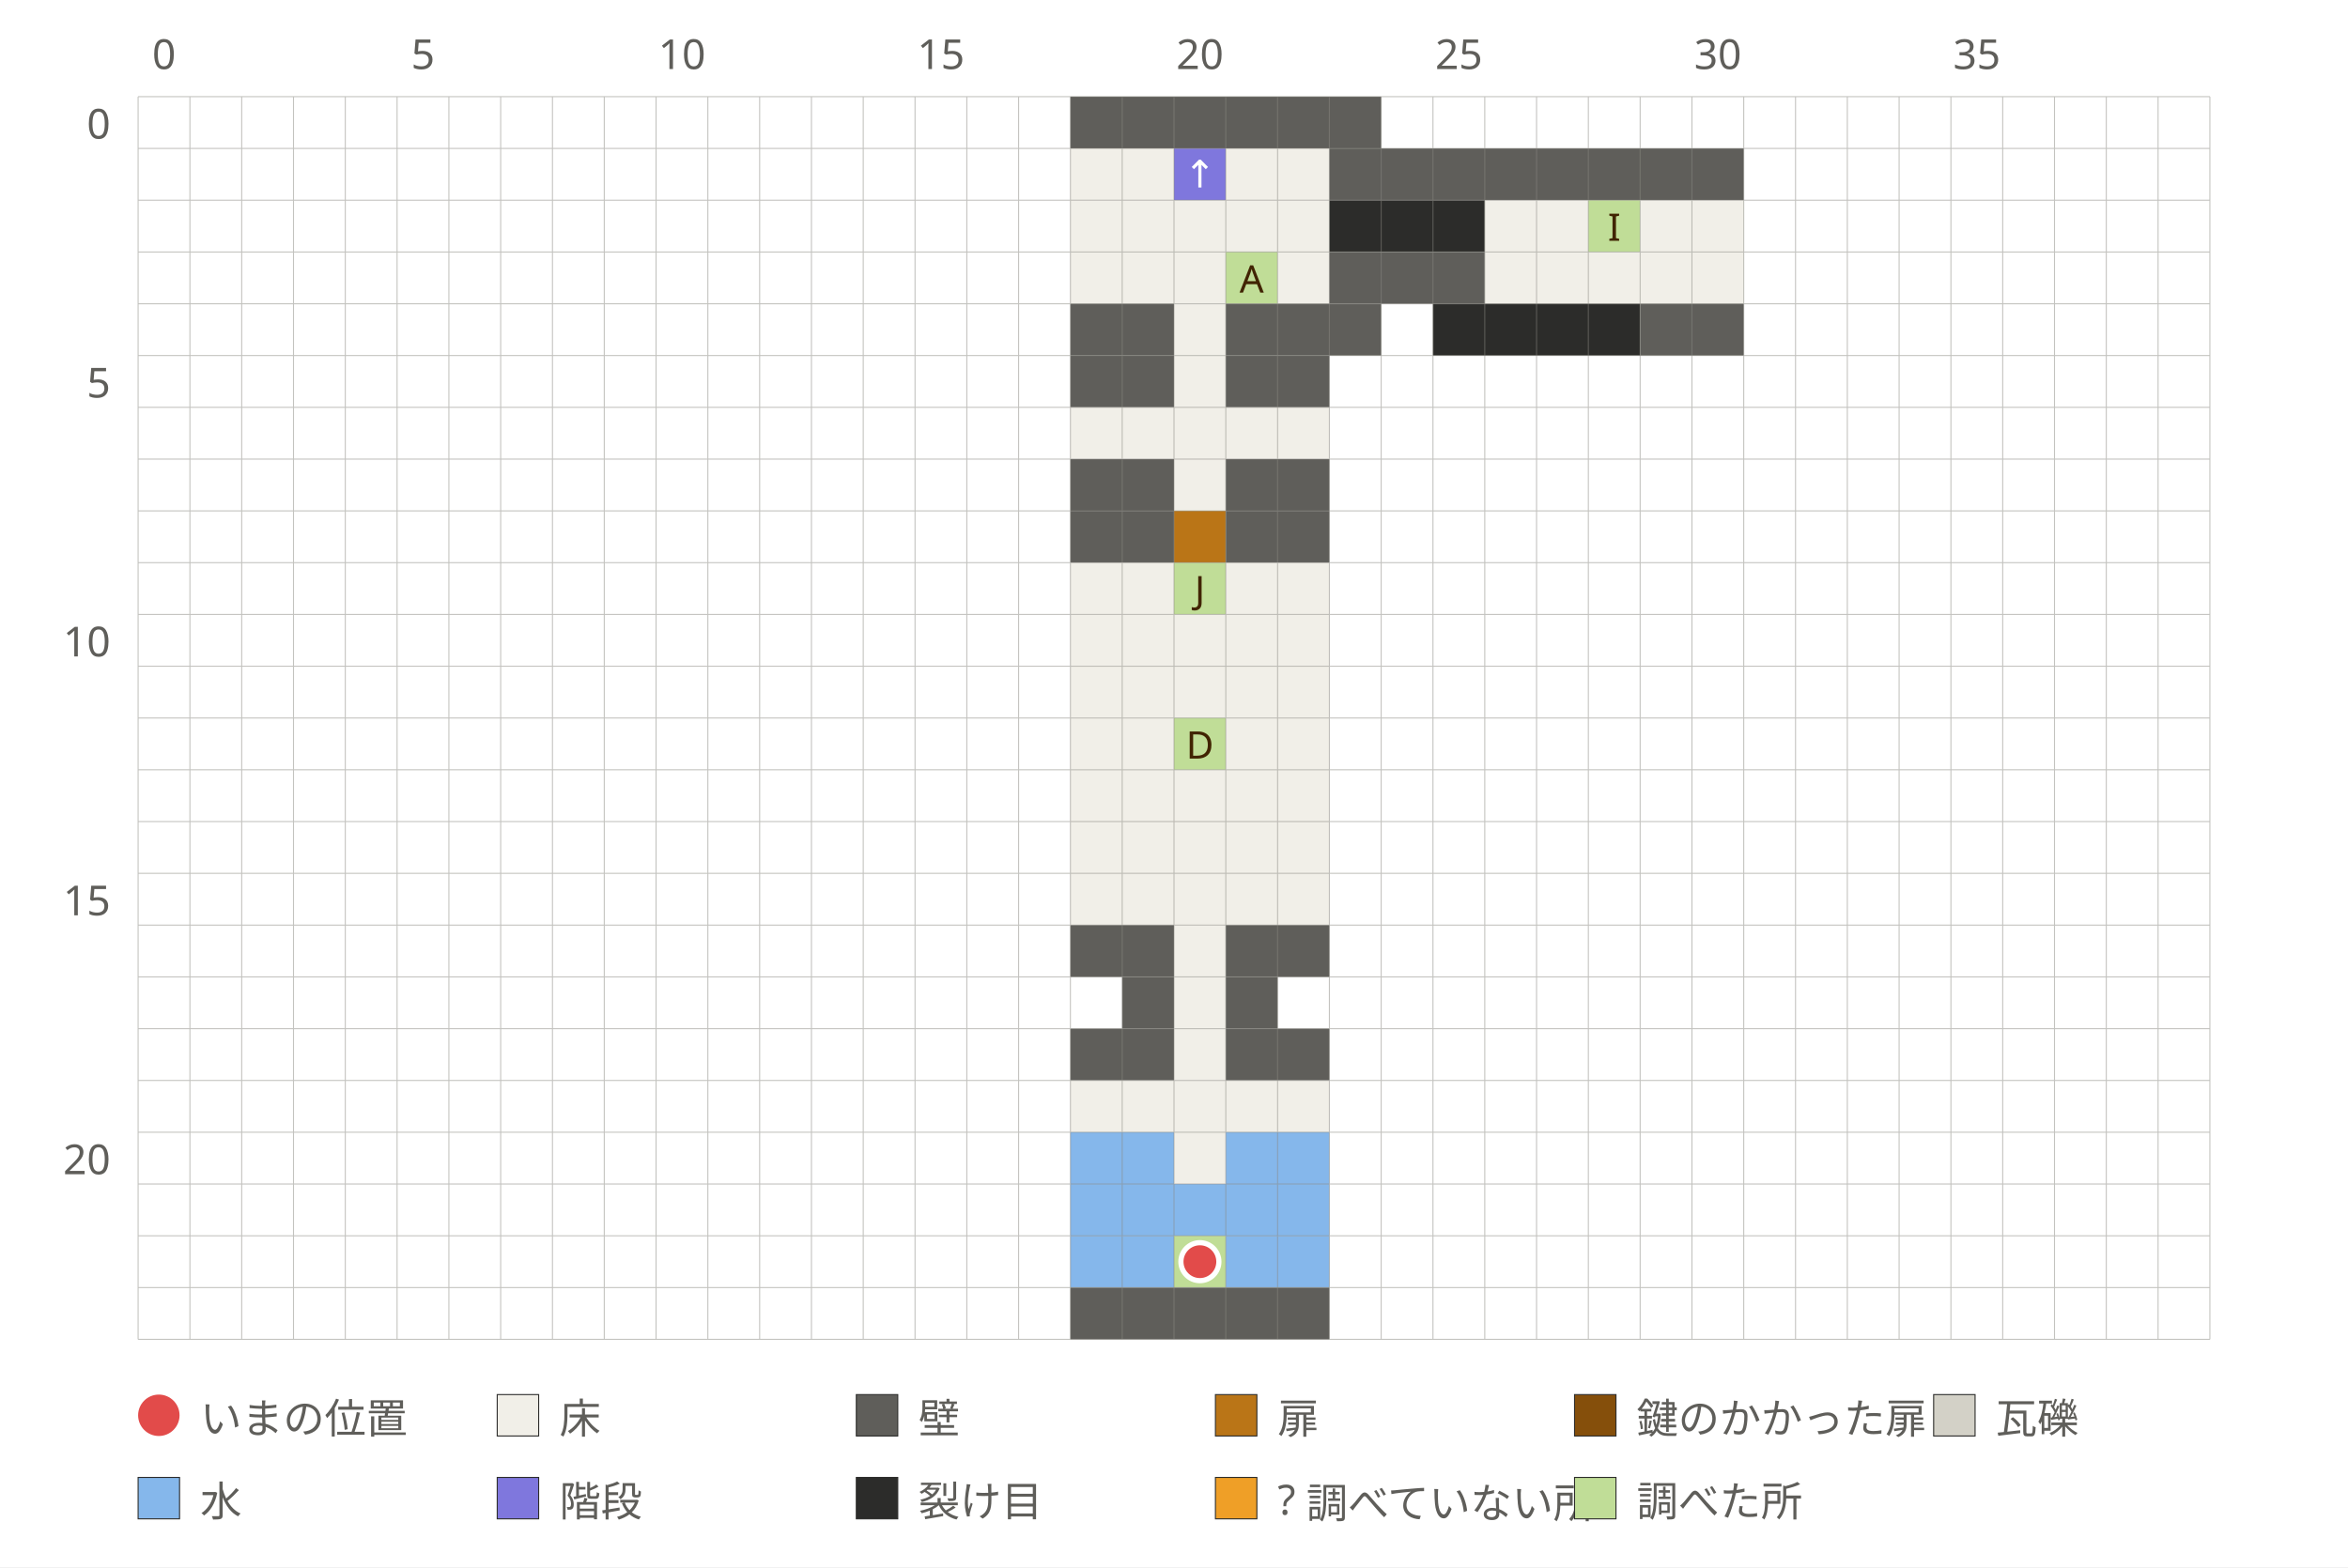
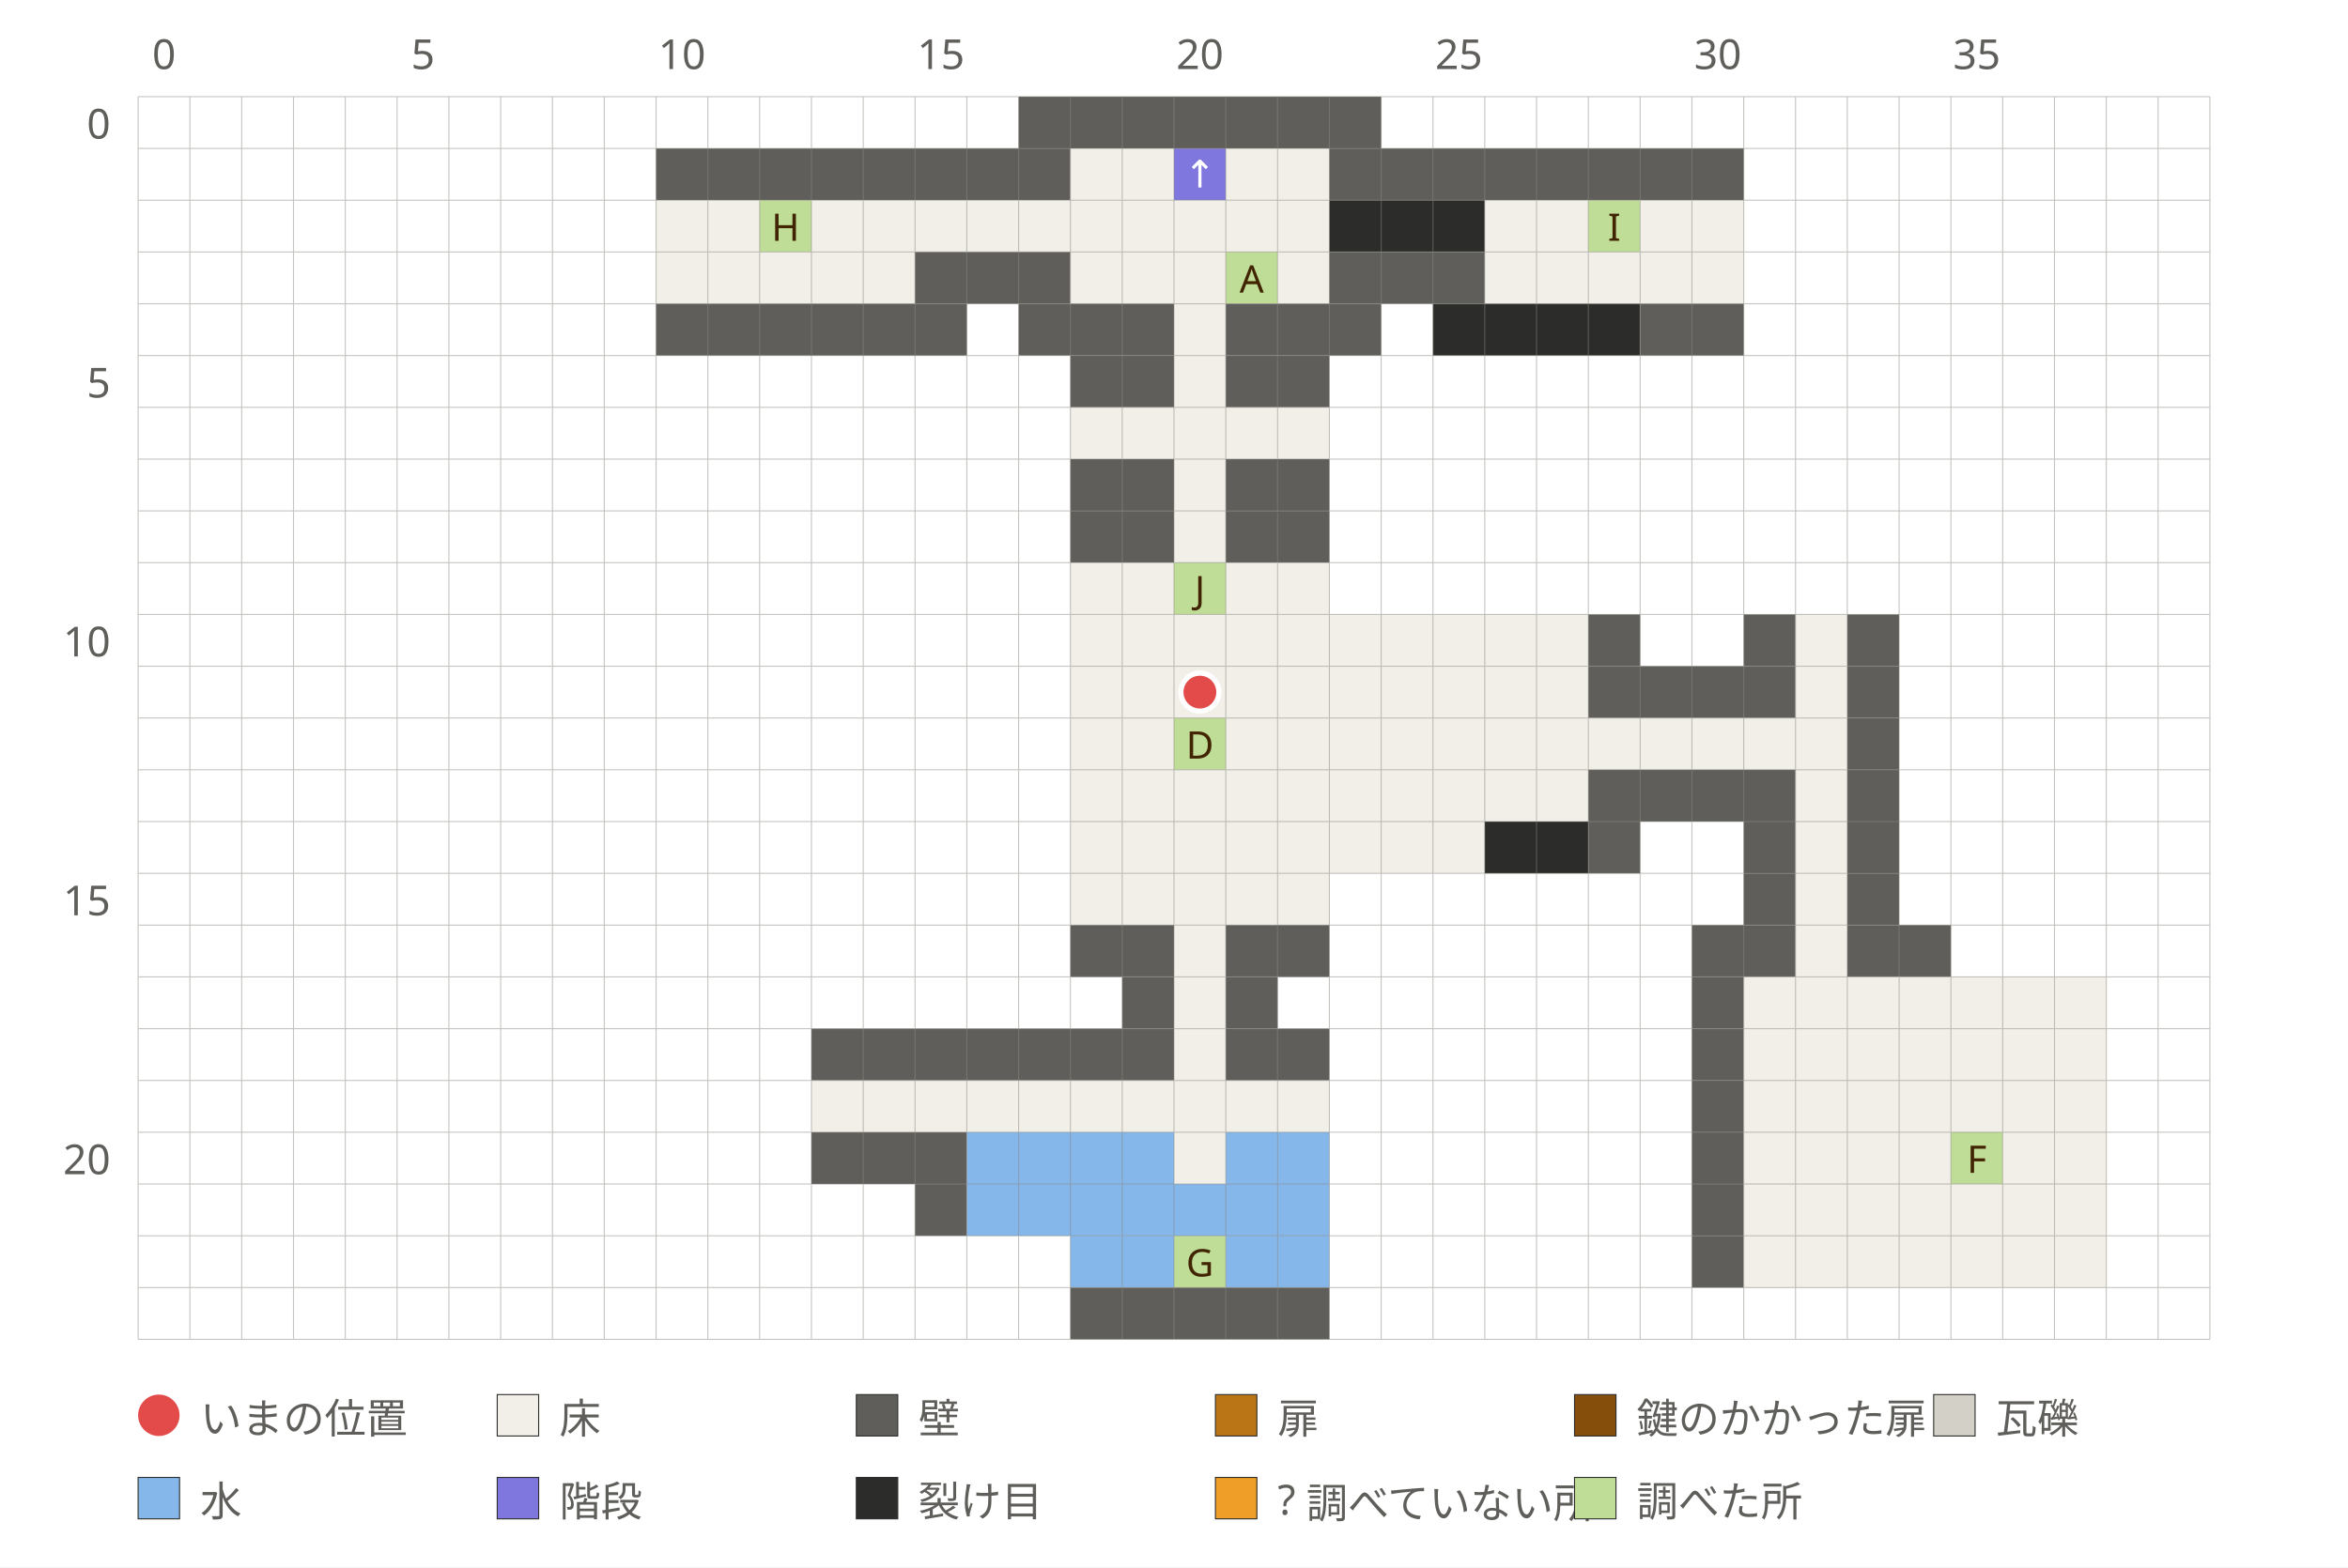
<svg xmlns="http://www.w3.org/2000/svg" width="680" height="454" viewBox="0 0 680 454" role="img">
  <style>text{font-family:sans-serif}.ts{font-size:12px;fill:#5F5E5A}.th{font-size:14px;font-weight:500}</style>
  <rect x="0" y="0" width="680" height="454" fill="#FFFFFF" />
  <text class="ts" x="47.5" y="20" text-anchor="middle">0</text>
  <text class="ts" x="122.5" y="20" text-anchor="middle">5</text>
  <text class="ts" x="197.5" y="20" text-anchor="middle">10</text>
  <text class="ts" x="272.5" y="20" text-anchor="middle">15</text>
  <text class="ts" x="347.5" y="20" text-anchor="middle">20</text>
  <text class="ts" x="422.5" y="20" text-anchor="middle">25</text>
  <text class="ts" x="497.5" y="20" text-anchor="middle">30</text>
  <text class="ts" x="572.5" y="20" text-anchor="middle">35</text>
  <text class="ts" x="32" y="35.5" text-anchor="end" dominant-baseline="central">0</text>
  <text class="ts" x="32" y="110.5" text-anchor="end" dominant-baseline="central">5</text>
  <text class="ts" x="32" y="185.5" text-anchor="end" dominant-baseline="central">10</text>
  <text class="ts" x="32" y="260.5" text-anchor="end" dominant-baseline="central">15</text>
  <text class="ts" x="32" y="335.5" text-anchor="end" dominant-baseline="central">20</text>
-   <rect x="310" y="28" width="90" height="15" fill="#5F5E5A" />
+   <rect x="295" y="28" width="105" height="15" fill="#5F5E5A" />
+   <rect x="190" y="43" width="120" height="15" fill="#5F5E5A" />
  <rect x="310" y="43" width="30" height="15" fill="#F1EFE8" />
  <rect x="340" y="43" width="15" height="15" fill="#7F77DD" />
  <rect x="355" y="43" width="30" height="15" fill="#F1EFE8" />
  <rect x="385" y="43" width="120" height="15" fill="#5F5E5A" />
-   <rect x="310" y="58" width="75" height="15" fill="#F1EFE8" />
+   <rect x="190" y="58" width="30" height="15" fill="#F1EFE8" />
+   <rect x="220" y="58" width="15" height="15" fill="#C0DD97" />
+   <rect x="235" y="58" width="150" height="15" fill="#F1EFE8" />
  <rect x="385" y="58" width="45" height="15" fill="#2C2C2A" />
  <rect x="430" y="58" width="30" height="15" fill="#F1EFE8" />
  <rect x="460" y="58" width="15" height="15" fill="#C0DD97" />
  <rect x="475" y="58" width="30" height="15" fill="#F1EFE8" />
+   <rect x="190" y="73" width="75" height="15" fill="#F1EFE8" />
+   <rect x="265" y="73" width="45" height="15" fill="#5F5E5A" />
  <rect x="310" y="73" width="45" height="15" fill="#F1EFE8" />
  <rect x="355" y="73" width="15" height="15" fill="#C0DD97" />
  <rect x="370" y="73" width="15" height="15" fill="#F1EFE8" />
  <rect x="385" y="73" width="45" height="15" fill="#5F5E5A" />
  <rect x="430" y="73" width="75" height="15" fill="#F1EFE8" />
-   <rect x="310" y="88" width="30" height="15" fill="#5F5E5A" />
+   <rect x="190" y="88" width="90" height="15" fill="#5F5E5A" />
+   <rect x="295" y="88" width="45" height="15" fill="#5F5E5A" />
  <rect x="340" y="88" width="15" height="15" fill="#F1EFE8" />
  <rect x="355" y="88" width="45" height="15" fill="#5F5E5A" />
  <rect x="415" y="88" width="60" height="15" fill="#2C2C2A" />
  <rect x="475" y="88" width="30" height="15" fill="#5F5E5A" />
  <rect x="310" y="103" width="30" height="15" fill="#5F5E5A" />
  <rect x="340" y="103" width="15" height="15" fill="#F1EFE8" />
  <rect x="355" y="103" width="30" height="15" fill="#5F5E5A" />
  <rect x="310" y="118" width="75" height="15" fill="#F1EFE8" />
  <rect x="310" y="133" width="30" height="15" fill="#5F5E5A" />
  <rect x="340" y="133" width="15" height="15" fill="#F1EFE8" />
  <rect x="355" y="133" width="30" height="15" fill="#5F5E5A" />
  <rect x="310" y="148" width="30" height="15" fill="#5F5E5A" />
-   <rect x="340" y="148" width="15" height="15" fill="#BA7517" />
+   <rect x="340" y="148" width="15" height="15" fill="#F1EFE8" />
  <rect x="355" y="148" width="30" height="15" fill="#5F5E5A" />
  <rect x="310" y="163" width="30" height="15" fill="#F1EFE8" />
  <rect x="340" y="163" width="15" height="15" fill="#C0DD97" />
  <rect x="355" y="163" width="30" height="15" fill="#F1EFE8" />
-   <rect x="310" y="178" width="75" height="15" fill="#F1EFE8" />
-   <rect x="310" y="193" width="75" height="15" fill="#F1EFE8" />
+   <rect x="310" y="178" width="150" height="15" fill="#F1EFE8" />
+   <rect x="460" y="178" width="15" height="15" fill="#5F5E5A" />
+   <rect x="505" y="178" width="15" height="15" fill="#5F5E5A" />
+   <rect x="520" y="178" width="15" height="15" fill="#F1EFE8" />
+   <rect x="535" y="178" width="15" height="15" fill="#5F5E5A" />
+   <rect x="310" y="193" width="150" height="15" fill="#F1EFE8" />
+   <rect x="460" y="193" width="60" height="15" fill="#5F5E5A" />
+   <rect x="520" y="193" width="15" height="15" fill="#F1EFE8" />
+   <rect x="535" y="193" width="15" height="15" fill="#5F5E5A" />
  <rect x="310" y="208" width="30" height="15" fill="#F1EFE8" />
  <rect x="340" y="208" width="15" height="15" fill="#C0DD97" />
-   <rect x="355" y="208" width="30" height="15" fill="#F1EFE8" />
-   <rect x="310" y="223" width="75" height="15" fill="#F1EFE8" />
-   <rect x="310" y="238" width="75" height="15" fill="#F1EFE8" />
+   <rect x="355" y="208" width="180" height="15" fill="#F1EFE8" />
+   <rect x="535" y="208" width="15" height="15" fill="#5F5E5A" />
+   <rect x="310" y="223" width="150" height="15" fill="#F1EFE8" />
+   <rect x="460" y="223" width="60" height="15" fill="#5F5E5A" />
+   <rect x="520" y="223" width="15" height="15" fill="#F1EFE8" />
+   <rect x="535" y="223" width="15" height="15" fill="#5F5E5A" />
+   <rect x="310" y="238" width="120" height="15" fill="#F1EFE8" />
+   <rect x="430" y="238" width="30" height="15" fill="#2C2C2A" />
+   <rect x="460" y="238" width="15" height="15" fill="#5F5E5A" />
+   <rect x="505" y="238" width="15" height="15" fill="#5F5E5A" />
+   <rect x="520" y="238" width="15" height="15" fill="#F1EFE8" />
+   <rect x="535" y="238" width="15" height="15" fill="#5F5E5A" />
  <rect x="310" y="253" width="75" height="15" fill="#F1EFE8" />
+   <rect x="505" y="253" width="15" height="15" fill="#5F5E5A" />
+   <rect x="520" y="253" width="15" height="15" fill="#F1EFE8" />
+   <rect x="535" y="253" width="15" height="15" fill="#5F5E5A" />
  <rect x="310" y="268" width="30" height="15" fill="#5F5E5A" />
  <rect x="340" y="268" width="15" height="15" fill="#F1EFE8" />
  <rect x="355" y="268" width="30" height="15" fill="#5F5E5A" />
+   <rect x="490" y="268" width="30" height="15" fill="#5F5E5A" />
+   <rect x="520" y="268" width="15" height="15" fill="#F1EFE8" />
+   <rect x="535" y="268" width="30" height="15" fill="#5F5E5A" />
  <rect x="325" y="283" width="15" height="15" fill="#5F5E5A" />
  <rect x="340" y="283" width="15" height="15" fill="#F1EFE8" />
  <rect x="355" y="283" width="15" height="15" fill="#5F5E5A" />
-   <rect x="310" y="298" width="30" height="15" fill="#5F5E5A" />
+   <rect x="490" y="283" width="15" height="15" fill="#5F5E5A" />
+   <rect x="505" y="283" width="105" height="15" fill="#F1EFE8" />
+   <rect x="235" y="298" width="105" height="15" fill="#5F5E5A" />
  <rect x="340" y="298" width="15" height="15" fill="#F1EFE8" />
  <rect x="355" y="298" width="30" height="15" fill="#5F5E5A" />
-   <rect x="310" y="313" width="75" height="15" fill="#F1EFE8" />
-   <rect x="310" y="328" width="30" height="15" fill="#85B7EB" />
+   <rect x="490" y="298" width="15" height="15" fill="#5F5E5A" />
+   <rect x="505" y="298" width="105" height="15" fill="#F1EFE8" />
+   <rect x="235" y="313" width="150" height="15" fill="#F1EFE8" />
+   <rect x="490" y="313" width="15" height="15" fill="#5F5E5A" />
+   <rect x="505" y="313" width="105" height="15" fill="#F1EFE8" />
+   <rect x="235" y="328" width="45" height="15" fill="#5F5E5A" />
+   <rect x="280" y="328" width="60" height="15" fill="#85B7EB" />
  <rect x="340" y="328" width="15" height="15" fill="#F1EFE8" />
  <rect x="355" y="328" width="30" height="15" fill="#85B7EB" />
-   <rect x="310" y="343" width="75" height="15" fill="#85B7EB" />
+   <rect x="490" y="328" width="15" height="15" fill="#5F5E5A" />
+   <rect x="505" y="328" width="60" height="15" fill="#F1EFE8" />
+   <rect x="565" y="328" width="15" height="15" fill="#C0DD97" />
+   <rect x="580" y="328" width="30" height="15" fill="#F1EFE8" />
+   <rect x="265" y="343" width="15" height="15" fill="#5F5E5A" />
+   <rect x="280" y="343" width="105" height="15" fill="#85B7EB" />
+   <rect x="490" y="343" width="15" height="15" fill="#5F5E5A" />
+   <rect x="505" y="343" width="105" height="15" fill="#F1EFE8" />
  <rect x="310" y="358" width="30" height="15" fill="#85B7EB" />
  <rect x="340" y="358" width="15" height="15" fill="#C0DD97" />
  <rect x="355" y="358" width="30" height="15" fill="#85B7EB" />
+   <rect x="490" y="358" width="15" height="15" fill="#5F5E5A" />
+   <rect x="505" y="358" width="105" height="15" fill="#F1EFE8" />
  <rect x="310" y="373" width="75" height="15" fill="#5F5E5A" />
  <path d="M40 28V388M55 28V388M70 28V388M85 28V388M100 28V388M115 28V388M130 28V388M145 28V388M160 28V388M175 28V388M190 28V388M205 28V388M220 28V388M235 28V388M250 28V388M265 28V388M280 28V388M295 28V388M310 28V388M325 28V388M340 28V388M355 28V388M370 28V388M385 28V388M400 28V388M415 28V388M430 28V388M445 28V388M460 28V388M475 28V388M490 28V388M505 28V388M520 28V388M535 28V388M550 28V388M565 28V388M580 28V388M595 28V388M610 28V388M625 28V388M640 28V388M40 28H640M40 43H640M40 58H640M40 73H640M40 88H640M40 103H640M40 118H640M40 133H640M40 148H640M40 163H640M40 178H640M40 193H640M40 208H640M40 223H640M40 238H640M40 253H640M40 268H640M40 283H640M40 298H640M40 313H640M40 328H640M40 343H640M40 358H640M40 373H640M40 388H640" stroke="#888780" stroke-width="0.3" fill="none" opacity="0.5" />
  <text class="th" x="347.5" y="50.5" text-anchor="middle" dominant-baseline="central" style="fill:#FFFFFF;font-size:11px">↑</text>
+   <text class="th" x="227.5" y="65.5" text-anchor="middle" dominant-baseline="central" style="fill:#412402;font-size:11px">H</text>
  <text class="th" x="467.5" y="65.5" text-anchor="middle" dominant-baseline="central" style="fill:#412402;font-size:11px">I</text>
  <text class="th" x="362.5" y="80.5" text-anchor="middle" dominant-baseline="central" style="fill:#412402;font-size:11px">A</text>
  <text class="th" x="347.5" y="170.5" text-anchor="middle" dominant-baseline="central" style="fill:#412402;font-size:11px">J</text>
  <text class="th" x="347.5" y="215.5" text-anchor="middle" dominant-baseline="central" style="fill:#412402;font-size:11px">D</text>
+   <text class="th" x="572.5" y="335.5" text-anchor="middle" dominant-baseline="central" style="fill:#412402;font-size:11px">F</text>
  <text class="th" x="347.5" y="365.5" text-anchor="middle" dominant-baseline="central" style="fill:#412402;font-size:11px">G</text>
-   <circle cx="347.5" cy="365.5" r="5.5" fill="#E24B4A" stroke="#FFFFFF" stroke-width="1.5" />
+   <circle cx="347.5" cy="200.5" r="5.5" fill="#E24B4A" stroke="#FFFFFF" stroke-width="1.5" />
  <circle cx="46" cy="410" r="6" fill="#E24B4A" />
  <text class="ts" x="58" y="410" dominant-baseline="central">いまの位置</text>
  <rect x="144" y="404" width="12" height="12" fill="#F1EFE8" stroke="#2C2C2A" stroke-width="0.3" />
  <text class="ts" x="162" y="410" dominant-baseline="central">床</text>
  <rect x="248" y="404" width="12" height="12" fill="#5F5E5A" stroke="#2C2C2A" stroke-width="0.3" />
  <text class="ts" x="266" y="410" dominant-baseline="central">壁</text>
  <rect x="352" y="404" width="12" height="12" fill="#BA7517" stroke="#2C2C2A" stroke-width="0.3" />
  <text class="ts" x="370" y="410" dominant-baseline="central">扉</text>
  <rect x="456" y="404" width="12" height="12" fill="#854F0B" stroke="#2C2C2A" stroke-width="0.3" />
  <text class="ts" x="474" y="410" dominant-baseline="central">鍵のかかった扉</text>
  <rect x="560" y="404" width="12" height="12" fill="#D3D1C7" stroke="#2C2C2A" stroke-width="0.3" />
  <text class="ts" x="578" y="410" dominant-baseline="central">瓦礫</text>
  <rect x="40" y="428" width="12" height="12" fill="#85B7EB" stroke="#2C2C2A" stroke-width="0.3" />
  <text class="ts" x="58" y="434" dominant-baseline="central">水</text>
  <rect x="144" y="428" width="12" height="12" fill="#7F77DD" stroke="#2C2C2A" stroke-width="0.3" />
  <text class="ts" x="162" y="434" dominant-baseline="central">階段</text>
  <rect x="248" y="428" width="12" height="12" fill="#2C2C2A" stroke="#2C2C2A" stroke-width="0.3" />
  <text class="ts" x="266" y="434" dominant-baseline="central">裂け目</text>
  <rect x="352" y="428" width="12" height="12" fill="#EF9F27" stroke="#2C2C2A" stroke-width="0.3" />
  <text class="ts" x="370" y="434" dominant-baseline="central">? 調べていない所</text>
  <rect x="456" y="428" width="12" height="12" fill="#C0DD97" stroke="#2C2C2A" stroke-width="0.3" />
  <text class="ts" x="474" y="434" dominant-baseline="central">調べた所</text>
</svg>
